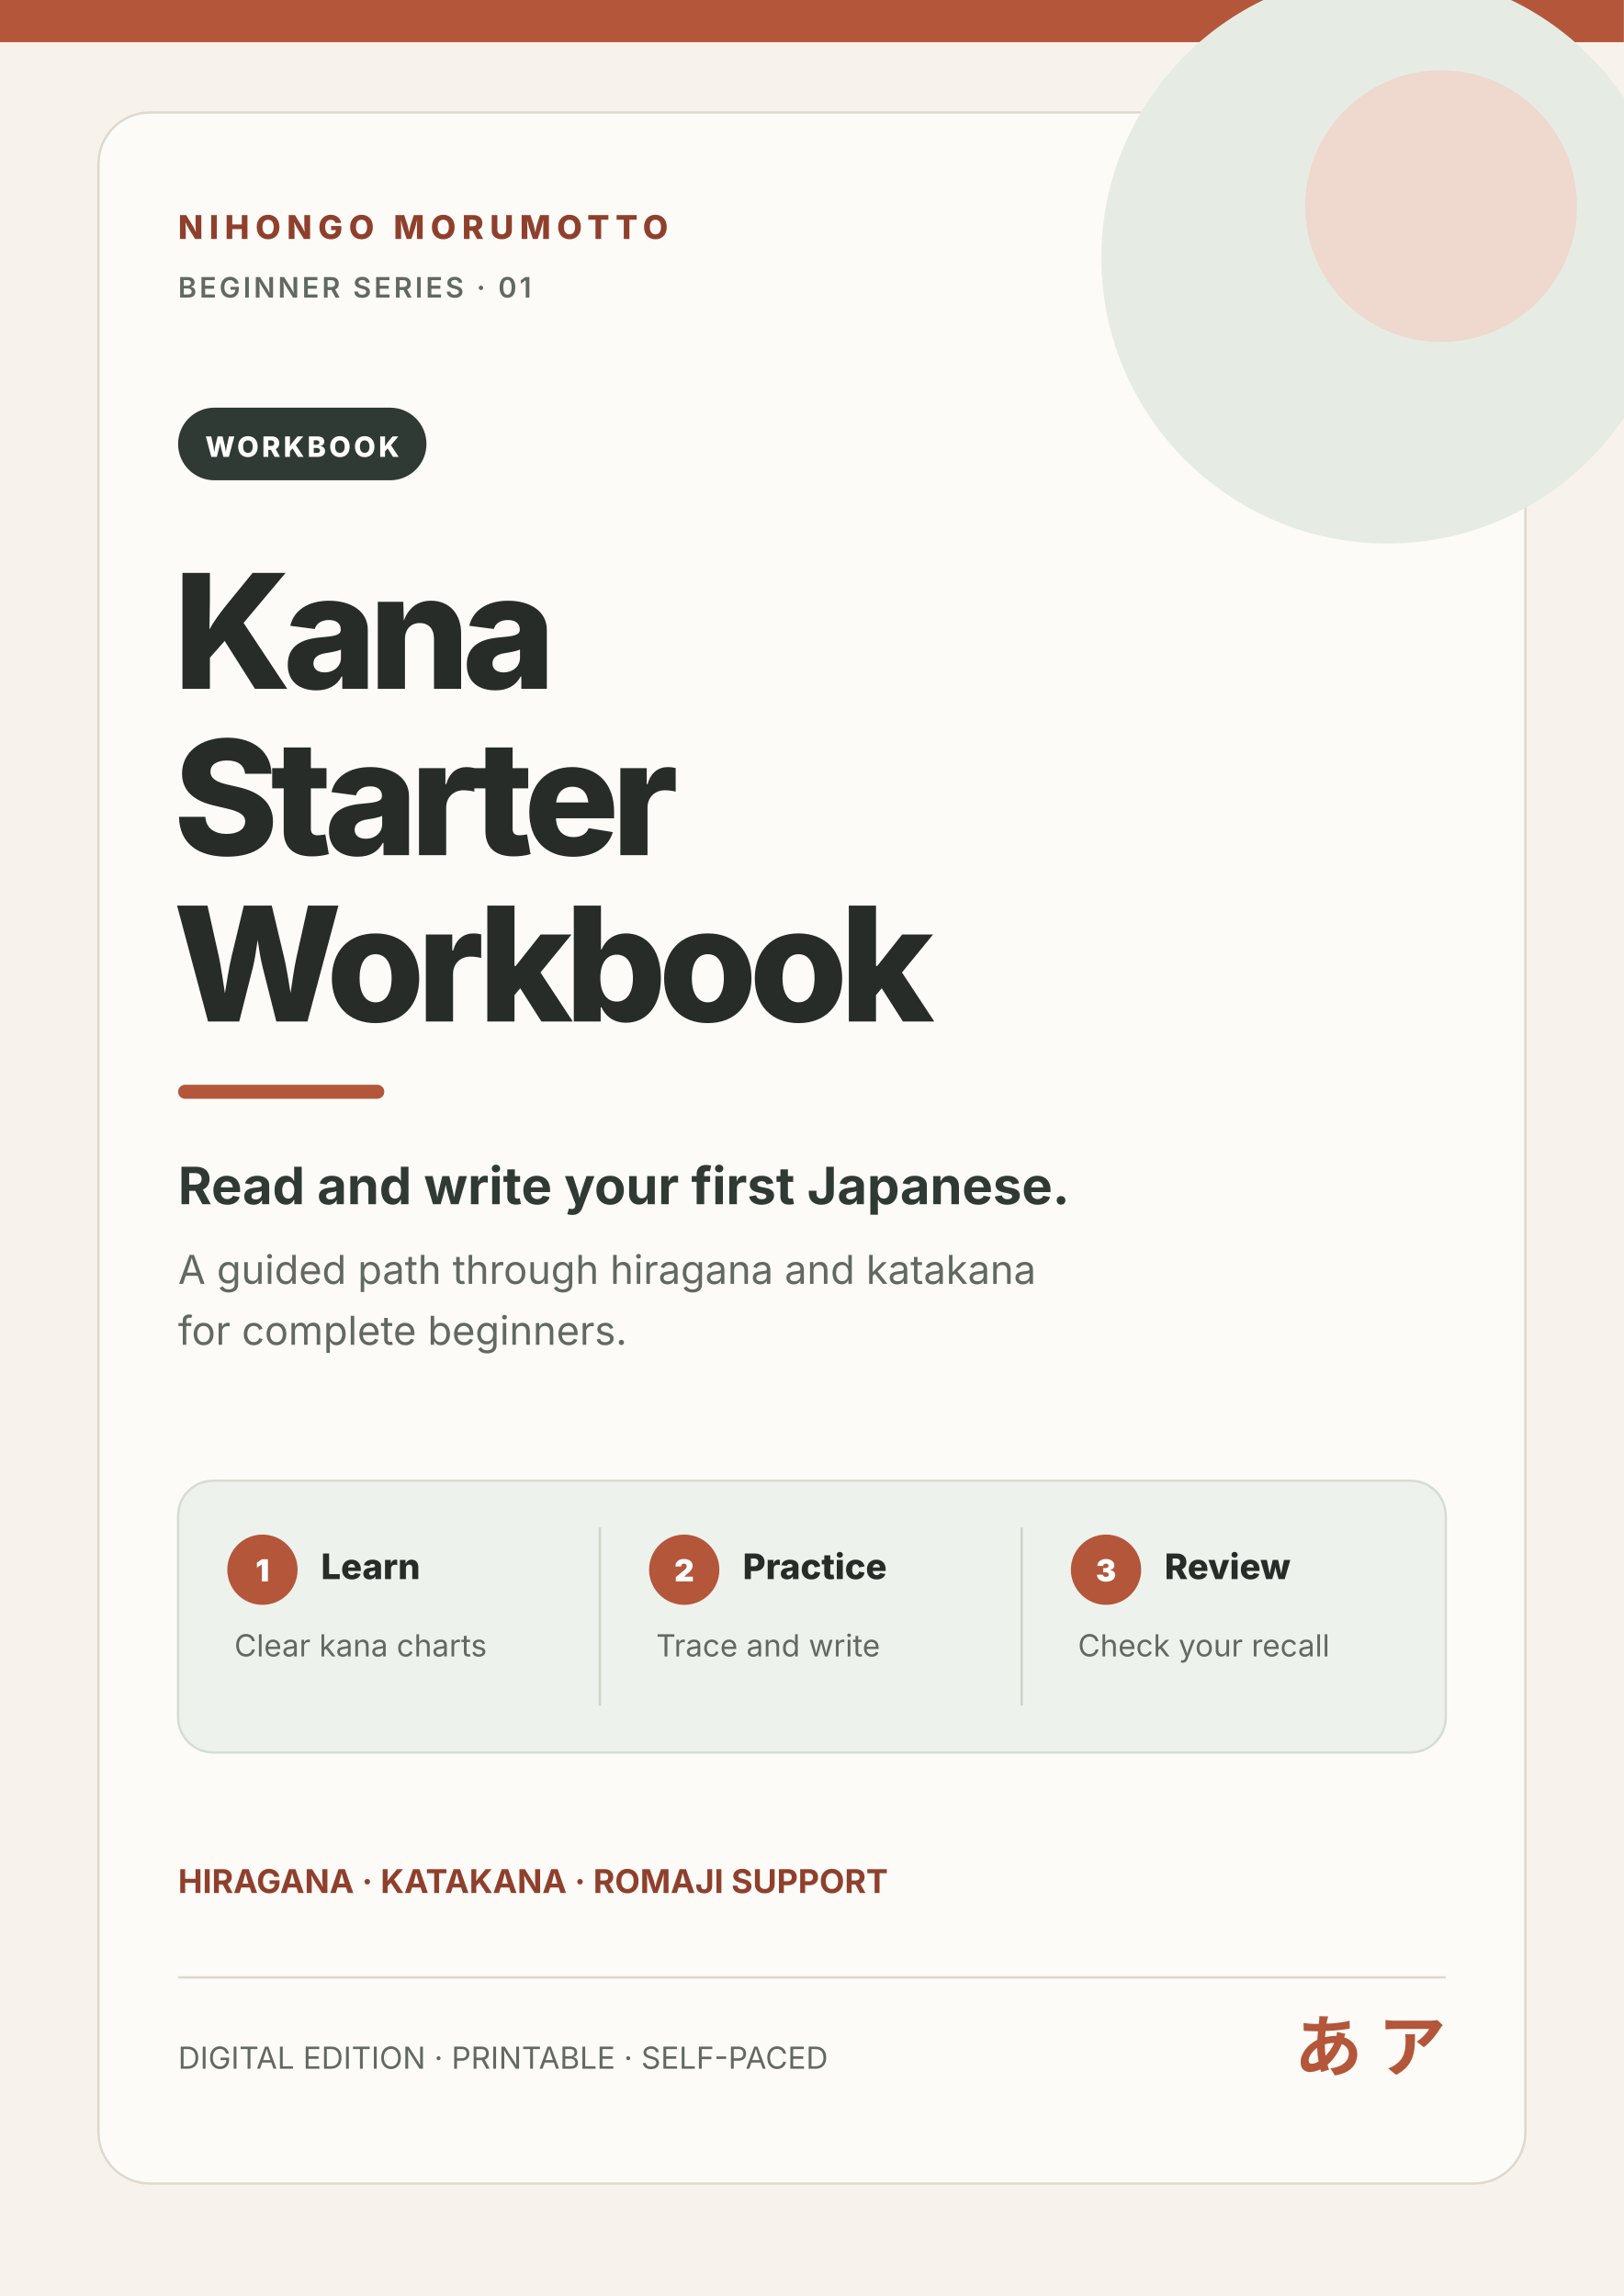
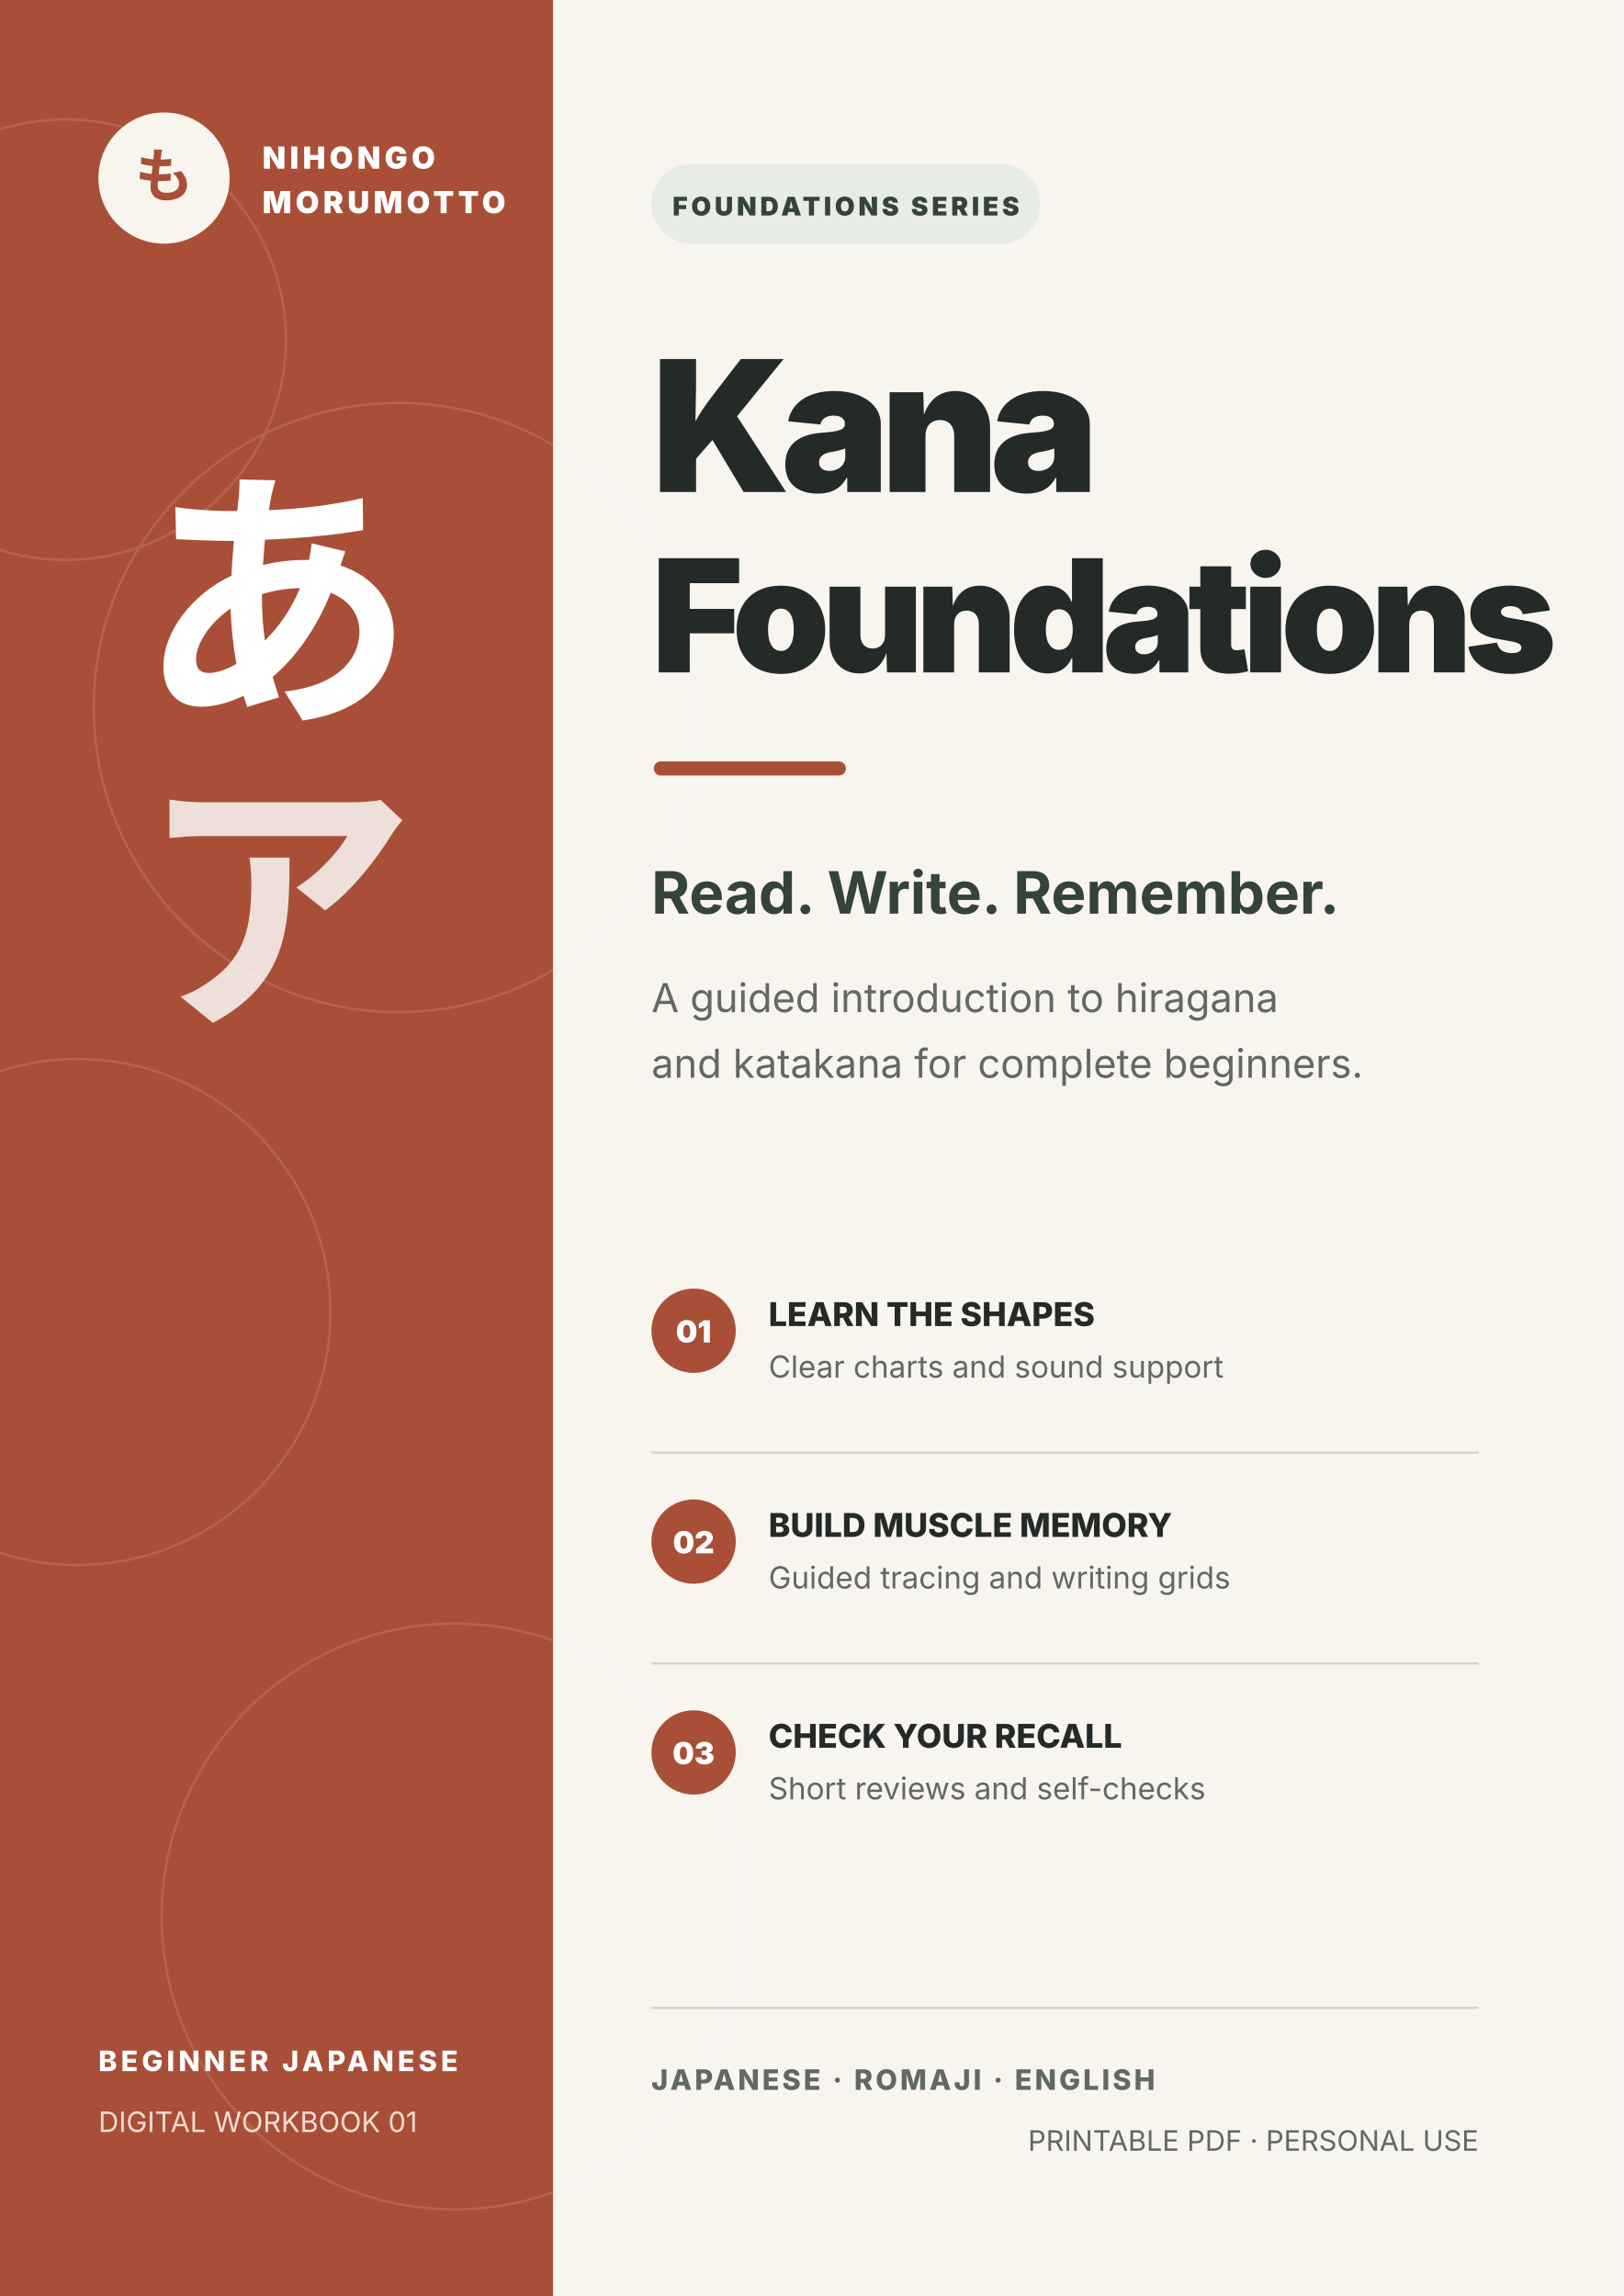
- <svg xmlns="http://www.w3.org/2000/svg" width="693" height="980" viewBox="0 0 693 980" role="img" aria-labelledby="title desc">
-   <rect width="693" height="980" fill="#f7f3ec" />
-   <rect width="693" height="18" fill="#b4563a" />
-   <rect x="42" y="48" width="609" height="884" rx="22" fill="#fcfbf8" stroke="#ded8ce" />
-   <circle cx="592" cy="110" r="122" fill="#e6ece4" />
-   <circle cx="615" cy="88" r="58" fill="#efd8ce" />
-   <g font-family="Inter, Avenir, Helvetica Neue, Noto Sans JP, sans-serif">
-     <text x="76" y="102" font-size="14" font-weight="800" letter-spacing="2.6" fill="#8f402d">NIHONGO MORUMOTTO</text>
-     <text x="76" y="127" font-size="12" font-weight="600" letter-spacing="1.2" fill="#626862">BEGINNER SERIES · 01</text>
-     <rect x="76" y="174" width="106" height="31" rx="15.5" fill="#303a34" />
-     <text x="129" y="195" text-anchor="middle" font-size="12" font-weight="800" letter-spacing="1.3" fill="#fff">WORKBOOK</text>
-     <text x="74" y="294" font-size="68" font-weight="820" letter-spacing="-3.4" fill="#272c29">Kana</text>
-     <text x="74" y="365" font-size="68" font-weight="820" letter-spacing="-3.4" fill="#272c29">Starter</text>
-     <text x="74" y="436" font-size="68" font-weight="820" letter-spacing="-3.4" fill="#272c29">Workbook</text>
-     <rect x="76" y="463" width="88" height="6" rx="3" fill="#b4563a" />
-     <text x="76" y="514" font-size="22" font-weight="650" fill="#303a34">Read and write your first Japanese.</text>
-     <text x="76" y="548" font-size="17" fill="#626862">A guided path through hiragana and katakana</text>
-     <text x="76" y="574" font-size="17" fill="#626862">for complete beginners.</text>
-     <g transform="translate(76 632)">
-       <rect width="541" height="116" rx="15" fill="#eef2ec" stroke="#d5ddd2" />
-       <line x1="180" y1="20" x2="180" y2="96" stroke="#cbd5c8" />
-       <line x1="360" y1="20" x2="360" y2="96" stroke="#cbd5c8" />
-       <circle cx="36" cy="38" r="15" fill="#b4563a" />
-       <text x="36" y="43" text-anchor="middle" font-size="13" font-weight="850" fill="#fff">1</text>
-       <text x="61" y="42" font-size="15" font-weight="800" fill="#272c29">Learn</text>
-       <text x="24" y="75" font-size="13" fill="#626862">Clear kana charts</text>
-       <circle cx="216" cy="38" r="15" fill="#b4563a" />
-       <text x="216" y="43" text-anchor="middle" font-size="13" font-weight="850" fill="#fff">2</text>
-       <text x="241" y="42" font-size="15" font-weight="800" fill="#272c29">Practice</text>
-       <text x="204" y="75" font-size="13" fill="#626862">Trace and write</text>
-       <circle cx="396" cy="38" r="15" fill="#b4563a" />
-       <text x="396" y="43" text-anchor="middle" font-size="13" font-weight="850" fill="#fff">3</text>
-       <text x="421" y="42" font-size="15" font-weight="800" fill="#272c29">Review</text>
-       <text x="384" y="75" font-size="13" fill="#626862">Check your recall</text>
+ <svg xmlns="http://www.w3.org/2000/svg" width="693" height="980" viewBox="0 0 693 980" role="img" aria-labelledby="t d">
+   <rect width="693" height="980" fill="#F8F5EF" />
+   <rect width="236" height="980" fill="#A94F38" />
+   <g opacity=".12" fill="none" stroke="#fff">
+     <circle cx="28" cy="145" r="94" />
+     <circle cx="170" cy="302" r="130" />
+     <circle cx="33" cy="560" r="108" />
+     <circle cx="194" cy="818" r="125" />
+   </g>
+   <g font-family="Inter,Avenir,'Helvetica Neue','Noto Sans JP',sans-serif">
+     <g transform="translate(42 48)">
+       <circle cx="28" cy="28" r="28" fill="#F8F5EF" />
+       <text x="28" y="36" text-anchor="middle" font-size="25" font-weight="850" fill="#A94F38">も</text>
+       <text x="70" y="24" font-size="13" font-weight="850" letter-spacing="1.7" fill="#fff">NIHONGO</text>
+       <text x="70" y="43" font-size="13" font-weight="850" letter-spacing="1.7" fill="#fff">MORUMOTTO</text>
    </g>
-     <text x="76" y="808" font-size="14" font-weight="750" fill="#8f402d">HIRAGANA · KATAKANA · ROMAJI SUPPORT</text>
-     <line x1="76" y1="844" x2="617" y2="844" stroke="#ded8ce" />
-     <text x="76" y="883" font-size="13" fill="#626862">DIGITAL EDITION · PRINTABLE · SELF-PACED</text>
-     <text x="617" y="884" text-anchor="end" font-size="29" font-weight="800" fill="#b4563a">あ ア</text>
+     <text x="118" y="300" text-anchor="middle" font-size="118" font-weight="750" fill="#fff">あ</text>
+     <text x="118" y="430" text-anchor="middle" font-size="118" font-weight="750" fill="#fff" opacity=".82">ア</text>
+     <text x="42" y="884" font-size="12" font-weight="800" letter-spacing="1.6" fill="#fff">BEGINNER JAPANESE</text>
+     <text x="42" y="910" font-size="12" fill="#F5DCD4">DIGITAL WORKBOOK 01</text>
+     <rect x="278" y="70" width="166" height="34" rx="17" fill="#E7ECE5" />
+     <text x="361" y="92" text-anchor="middle" font-size="11" font-weight="850" letter-spacing="1.5" fill="#34443B">FOUNDATIONS SERIES</text>
+     <text x="278" y="210" font-size="78" font-weight="850" letter-spacing="-4" fill="#242A27">Kana</text>
+     <text x="278" y="287" font-size="67" font-weight="850" letter-spacing="-3.5" fill="#242A27">Foundations</text>
+     <rect x="279" y="325" width="82" height="6" rx="3" fill="#A94F38" />
+     <text x="278" y="390" font-size="25" font-weight="720" fill="#34443B">Read. Write. Remember.</text>
+     <text x="278" y="432" font-size="17" fill="#626862">A guided introduction to hiragana</text>
+     <text x="278" y="460" font-size="17" fill="#626862">and katakana for complete beginners.</text>
+     <g transform="translate(278 550)">
+       <circle cx="18" cy="18" r="18" fill="#A94F38" />
+       <text x="18" y="23" text-anchor="middle" font-size="13" font-weight="850" fill="#fff">01</text>
+       <text x="50" y="16" font-size="14" font-weight="800" fill="#242A27">LEARN THE SHAPES</text>
+       <text x="50" y="38" font-size="13" fill="#626862">Clear charts and sound support</text>
+       <line y1="70" x2="353" y2="70" stroke="#D8D4CC" />
+       <circle cx="18" cy="108" r="18" fill="#A94F38" />
+       <text x="18" y="113" text-anchor="middle" font-size="13" font-weight="850" fill="#fff">02</text>
+       <text x="50" y="106" font-size="14" font-weight="800" fill="#242A27">BUILD MUSCLE MEMORY</text>
+       <text x="50" y="128" font-size="13" fill="#626862">Guided tracing and writing grids</text>
+       <line y1="160" x2="353" y2="160" stroke="#D8D4CC" />
+       <circle cx="18" cy="198" r="18" fill="#A94F38" />
+       <text x="18" y="203" text-anchor="middle" font-size="13" font-weight="850" fill="#fff">03</text>
+       <text x="50" y="196" font-size="14" font-weight="800" fill="#242A27">CHECK YOUR RECALL</text>
+       <text x="50" y="218" font-size="13" fill="#626862">Short reviews and self-checks</text>
+     </g>
+     <line x1="278" y1="857" x2="631" y2="857" stroke="#D8D4CC" />
+     <text x="278" y="892" font-size="12" font-weight="780" letter-spacing="1.2" fill="#626862">JAPANESE · ROMAJI · ENGLISH</text>
+     <text x="631" y="918" text-anchor="end" font-size="12" fill="#626862">PRINTABLE PDF · PERSONAL USE</text>
  </g>
</svg>
